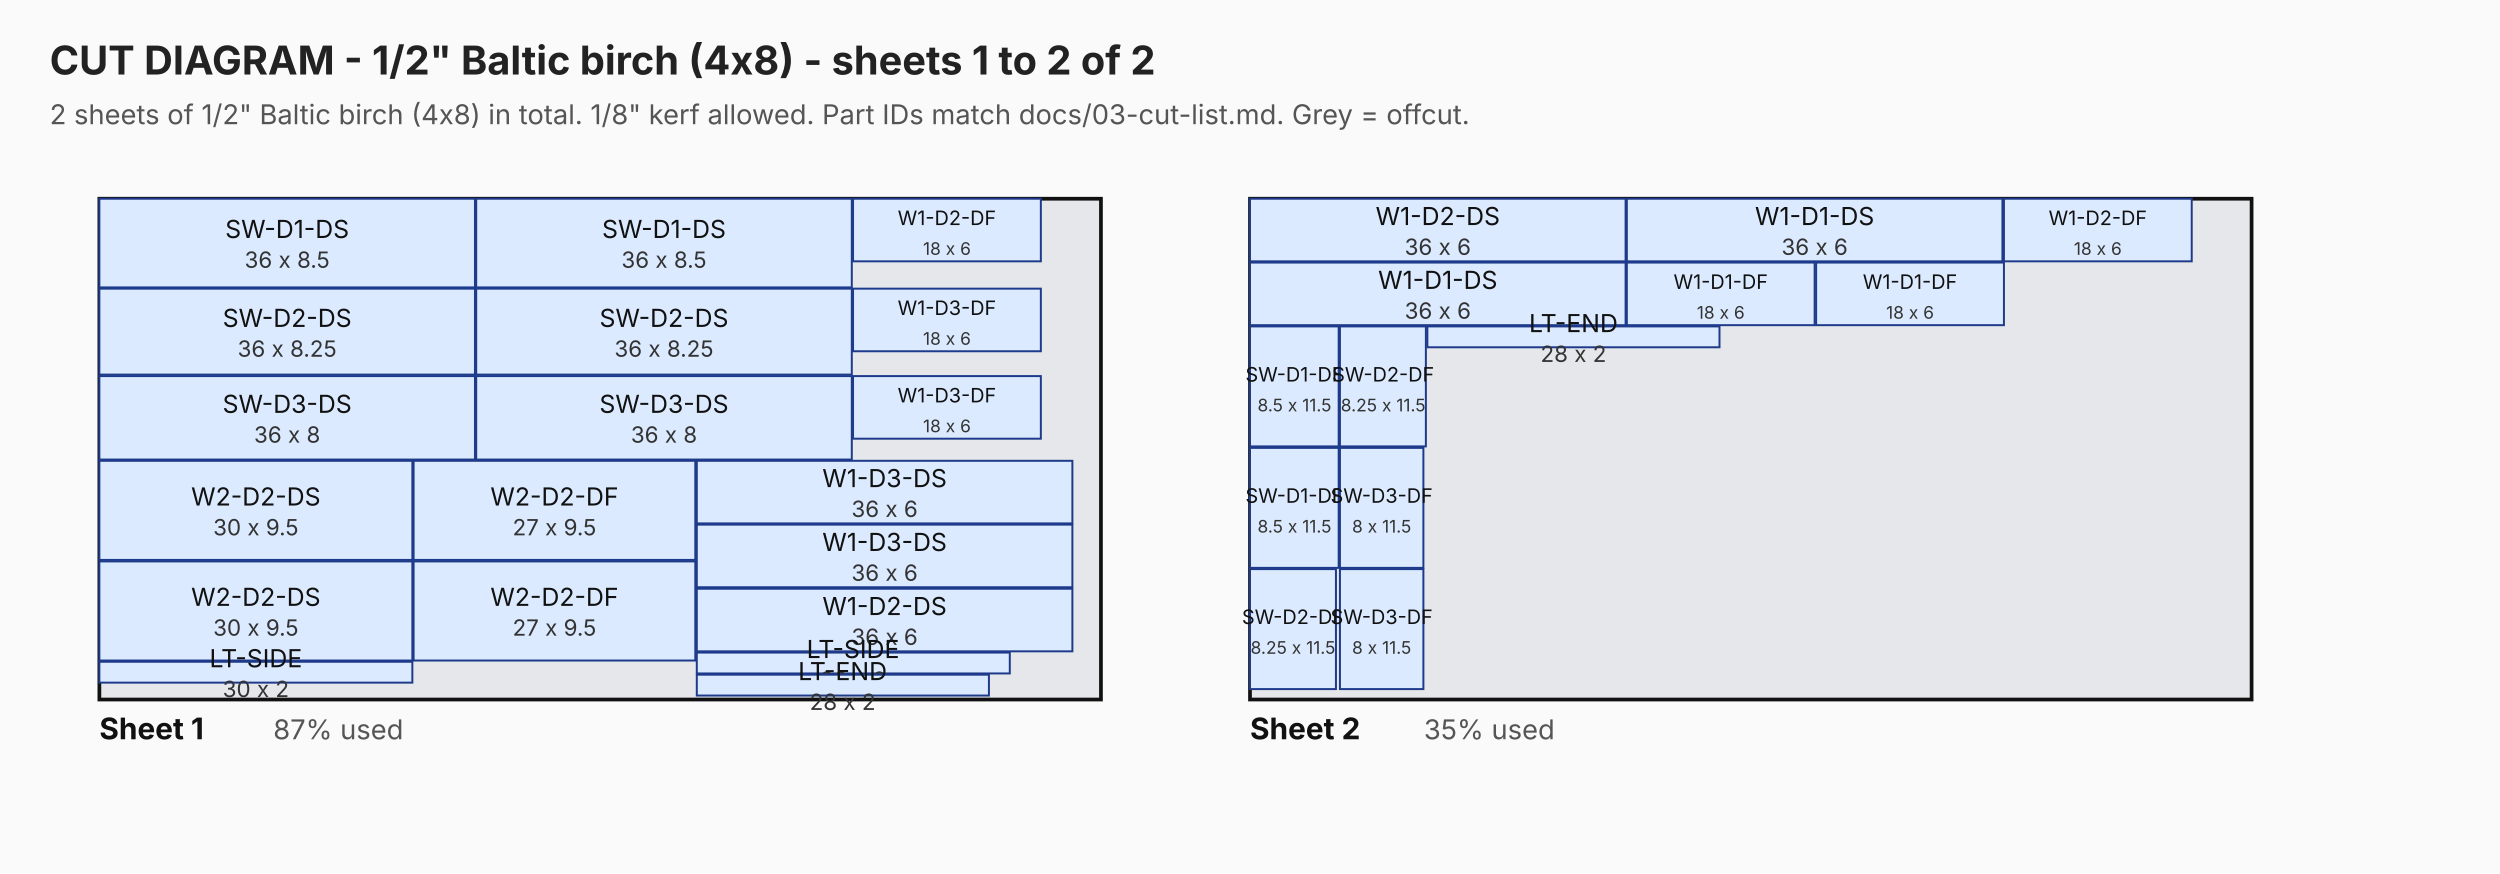
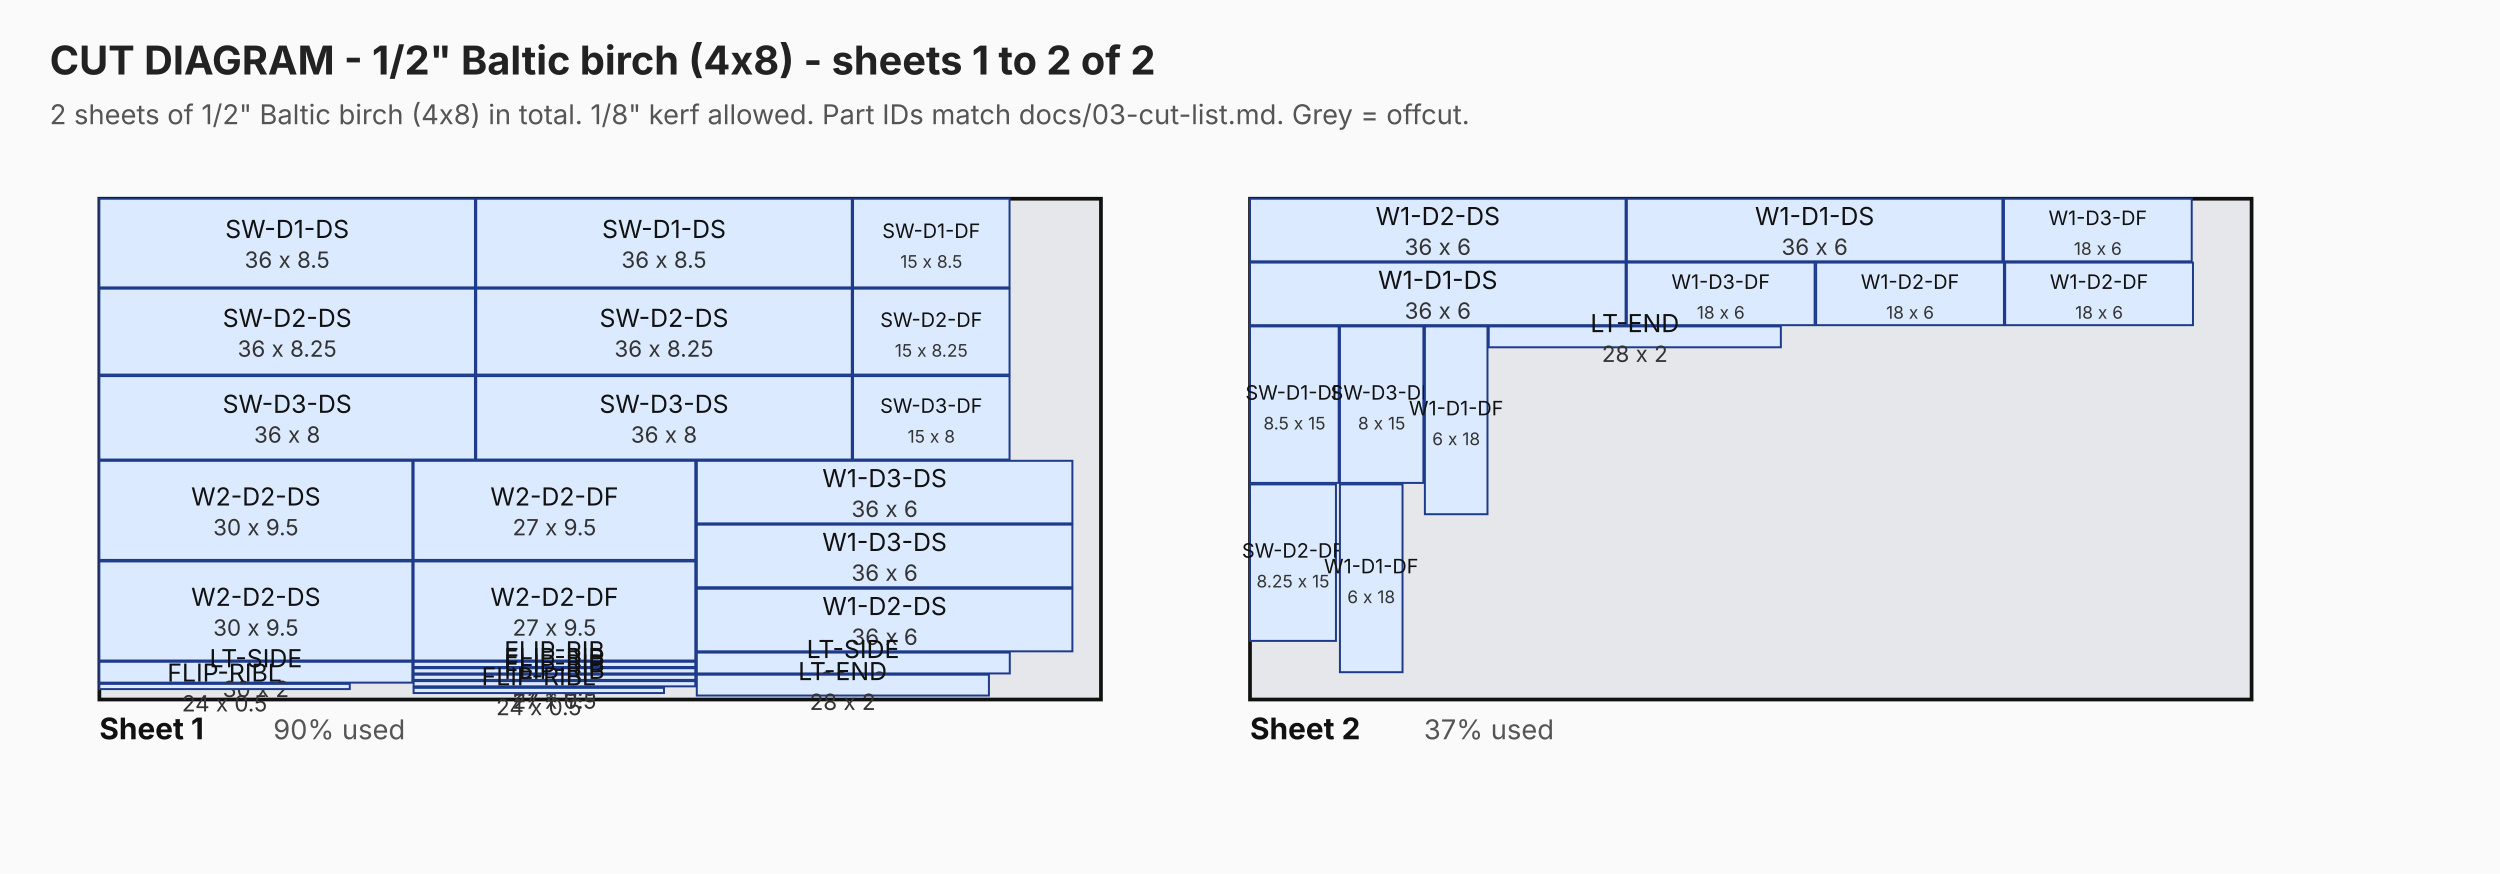
<svg xmlns="http://www.w3.org/2000/svg" viewBox="0 0 1006.4 351.6" width="1006.4" height="351.6" font-family="Inter, Helvetica, Arial, sans-serif">
  <rect width="1006.4" height="351.6" fill="#fafafa" />
  <text x="20.0" y="30.0" font-size="16" fill="#222" text-anchor="start" font-weight="bold">CUT DIAGRAM  -  1/2" Baltic birch (4x8)  -  sheets 1 to 2 of 2</text>
  <text x="20.0" y="50.0" font-size="11" fill="#555" text-anchor="start" font-weight="normal">2 sheets of 1/2" Baltic birch (4x8) in total. 1/8" kerf allowed. Part IDs match docs/03-cut-list.md. Grey = offcut.</text>
  <rect x="40.0" y="80.0" width="403.2" height="201.6" rx="0" fill="#e5e7eb" stroke="#111" stroke-width="1.5" />
  <rect x="40.0" y="80.0" width="151.2" height="35.7" rx="0" fill="#dbeafe" stroke="#1e3a8a" stroke-width="0.8" />
  <text x="115.6" y="95.8" font-size="10" fill="#111" text-anchor="middle" font-weight="normal">SW-D1-DS</text>
  <text x="115.6" y="107.8" font-size="9" fill="#333" text-anchor="middle" font-weight="normal">36 x 8.5</text>
  <rect x="191.7" y="80.0" width="151.2" height="35.7" rx="0" fill="#dbeafe" stroke="#1e3a8a" stroke-width="0.8" />
  <text x="267.3" y="95.8" font-size="10" fill="#111" text-anchor="middle" font-weight="normal">SW-D1-DS</text>
  <text x="267.3" y="107.8" font-size="9" fill="#333" text-anchor="middle" font-weight="normal">36 x 8.5</text>
  <rect x="40.0" y="116.2" width="151.2" height="34.6" rx="0" fill="#dbeafe" stroke="#1e3a8a" stroke-width="0.8" />
  <text x="115.6" y="131.6" font-size="10" fill="#111" text-anchor="middle" font-weight="normal">SW-D2-DS</text>
  <text x="115.6" y="143.6" font-size="9" fill="#333" text-anchor="middle" font-weight="normal">36 x 8.25</text>
  <rect x="191.7" y="116.2" width="151.2" height="34.6" rx="0" fill="#dbeafe" stroke="#1e3a8a" stroke-width="0.8" />
  <text x="267.3" y="131.6" font-size="10" fill="#111" text-anchor="middle" font-weight="normal">SW-D2-DS</text>
  <text x="267.3" y="143.6" font-size="9" fill="#333" text-anchor="middle" font-weight="normal">36 x 8.25</text>
  <rect x="40.0" y="151.4" width="151.2" height="33.6" rx="0" fill="#dbeafe" stroke="#1e3a8a" stroke-width="0.8" />
  <text x="115.6" y="166.2" font-size="10" fill="#111" text-anchor="middle" font-weight="normal">SW-D3-DS</text>
  <text x="115.6" y="178.2" font-size="9" fill="#333" text-anchor="middle" font-weight="normal">36 x 8</text>
  <rect x="191.7" y="151.4" width="151.2" height="33.6" rx="0" fill="#dbeafe" stroke="#1e3a8a" stroke-width="0.8" />
  <text x="267.3" y="166.2" font-size="10" fill="#111" text-anchor="middle" font-weight="normal">SW-D3-DS</text>
  <text x="267.3" y="178.2" font-size="9" fill="#333" text-anchor="middle" font-weight="normal">36 x 8</text>
  <rect x="40.0" y="185.5" width="126.0" height="39.9" rx="0" fill="#dbeafe" stroke="#1e3a8a" stroke-width="0.8" />
  <text x="103.0" y="203.5" font-size="10" fill="#111" text-anchor="middle" font-weight="normal">W2-D2-DS</text>
  <text x="103.0" y="215.5" font-size="9" fill="#333" text-anchor="middle" font-weight="normal">30 x 9.5</text>
  <rect x="40.0" y="226.0" width="126.0" height="39.9" rx="0" fill="#dbeafe" stroke="#1e3a8a" stroke-width="0.8" />
  <text x="103.0" y="243.9" font-size="10" fill="#111" text-anchor="middle" font-weight="normal">W2-D2-DS</text>
  <text x="103.0" y="255.9" font-size="9" fill="#333" text-anchor="middle" font-weight="normal">30 x 9.5</text>
  <rect x="166.5" y="185.5" width="113.4" height="39.9" rx="0" fill="#dbeafe" stroke="#1e3a8a" stroke-width="0.8" />
  <text x="223.2" y="203.5" font-size="10" fill="#111" text-anchor="middle" font-weight="normal">W2-D2-DF</text>
  <text x="223.2" y="215.5" font-size="9" fill="#333" text-anchor="middle" font-weight="normal">27 x 9.5</text>
  <rect x="166.5" y="226.0" width="113.4" height="39.9" rx="0" fill="#dbeafe" stroke="#1e3a8a" stroke-width="0.8" />
  <text x="223.2" y="243.9" font-size="10" fill="#111" text-anchor="middle" font-weight="normal">W2-D2-DF</text>
  <text x="223.2" y="255.9" font-size="9" fill="#333" text-anchor="middle" font-weight="normal">27 x 9.5</text>
  <rect x="280.5" y="185.5" width="151.2" height="25.2" rx="0" fill="#dbeafe" stroke="#1e3a8a" stroke-width="0.8" />
  <text x="356.1" y="196.1" font-size="10" fill="#111" text-anchor="middle" font-weight="normal">W1-D3-DS</text>
  <text x="356.1" y="208.1" font-size="9" fill="#333" text-anchor="middle" font-weight="normal">36 x 6</text>
  <rect x="280.5" y="211.2" width="151.2" height="25.2" rx="0" fill="#dbeafe" stroke="#1e3a8a" stroke-width="0.8" />
  <text x="356.1" y="221.8" font-size="10" fill="#111" text-anchor="middle" font-weight="normal">W1-D3-DS</text>
  <text x="356.1" y="233.8" font-size="9" fill="#333" text-anchor="middle" font-weight="normal">36 x 6</text>
  <rect x="280.5" y="237.0" width="151.2" height="25.2" rx="0" fill="#dbeafe" stroke="#1e3a8a" stroke-width="0.8" />
  <text x="356.1" y="247.6" font-size="10" fill="#111" text-anchor="middle" font-weight="normal">W1-D2-DS</text>
  <text x="356.1" y="259.6" font-size="9" fill="#333" text-anchor="middle" font-weight="normal">36 x 6</text>
-   <rect x="343.4" y="151.4" width="75.6" height="25.2" rx="0" fill="#dbeafe" stroke="#1e3a8a" stroke-width="0.8" />
-   <text x="381.2" y="162.0" font-size="8" fill="#111" text-anchor="middle" font-weight="normal">W1-D3-DF</text>
-   <text x="381.2" y="174.0" font-size="7" fill="#333" text-anchor="middle" font-weight="normal">18 x 6</text>
-   <rect x="343.4" y="116.2" width="75.6" height="25.2" rx="0" fill="#dbeafe" stroke="#1e3a8a" stroke-width="0.8" />
-   <text x="381.2" y="126.8" font-size="8" fill="#111" text-anchor="middle" font-weight="normal">W1-D3-DF</text>
-   <text x="381.2" y="138.8" font-size="7" fill="#333" text-anchor="middle" font-weight="normal">18 x 6</text>
-   <rect x="343.4" y="80.0" width="75.6" height="25.2" rx="0" fill="#dbeafe" stroke="#1e3a8a" stroke-width="0.8" />
-   <text x="381.2" y="90.6" font-size="8" fill="#111" text-anchor="middle" font-weight="normal">W1-D2-DF</text>
-   <text x="381.2" y="102.6" font-size="7" fill="#333" text-anchor="middle" font-weight="normal">18 x 6</text>
+   <rect x="343.4" y="80.0" width="63.0" height="35.7" rx="0" fill="#dbeafe" stroke="#1e3a8a" stroke-width="0.8" />
+   <text x="374.9" y="95.8" font-size="8" fill="#111" text-anchor="middle" font-weight="normal">SW-D1-DF</text>
+   <text x="374.9" y="107.8" font-size="7" fill="#333" text-anchor="middle" font-weight="normal">15 x 8.5</text>
+   <rect x="343.4" y="116.2" width="63.0" height="34.6" rx="0" fill="#dbeafe" stroke="#1e3a8a" stroke-width="0.8" />
+   <text x="374.9" y="131.6" font-size="8" fill="#111" text-anchor="middle" font-weight="normal">SW-D2-DF</text>
+   <text x="374.9" y="143.6" font-size="7" fill="#333" text-anchor="middle" font-weight="normal">15 x 8.25</text>
+   <rect x="343.4" y="151.4" width="63.0" height="33.6" rx="0" fill="#dbeafe" stroke="#1e3a8a" stroke-width="0.8" />
+   <text x="374.9" y="166.2" font-size="8" fill="#111" text-anchor="middle" font-weight="normal">SW-D3-DF</text>
+   <text x="374.9" y="178.2" font-size="7" fill="#333" text-anchor="middle" font-weight="normal">15 x 8</text>
  <rect x="40.0" y="266.4" width="126.0" height="8.4" rx="0" fill="#dbeafe" stroke="#1e3a8a" stroke-width="0.8" />
  <text x="103.0" y="268.6" font-size="10" fill="#111" text-anchor="middle" font-weight="normal">LT-SIDE</text>
  <text x="103.0" y="280.6" font-size="9" fill="#333" text-anchor="middle" font-weight="normal">30 x 2</text>
  <rect x="280.5" y="262.7" width="126.0" height="8.4" rx="0" fill="#dbeafe" stroke="#1e3a8a" stroke-width="0.8" />
  <text x="343.4" y="264.9" font-size="10" fill="#111" text-anchor="middle" font-weight="normal">LT-SIDE</text>
  <text x="343.4" y="276.9" font-size="9" fill="#333" text-anchor="middle" font-weight="normal">30 x 2</text>
  <rect x="280.5" y="271.6" width="117.6" height="8.4" rx="0" fill="#dbeafe" stroke="#1e3a8a" stroke-width="0.8" />
  <text x="339.2" y="273.8" font-size="10" fill="#111" text-anchor="middle" font-weight="normal">LT-END</text>
  <text x="339.2" y="285.8" font-size="9" fill="#333" text-anchor="middle" font-weight="normal">28 x 2</text>
+   <rect x="166.5" y="266.4" width="113.4" height="2.1" rx="0" fill="#dbeafe" stroke="#1e3a8a" stroke-width="0.8" />
+   <text x="223.2" y="265.4" font-size="10" fill="#111" text-anchor="middle" font-weight="normal">FLIP-RIB</text>
+   <text x="223.2" y="277.4" font-size="9" fill="#333" text-anchor="middle" font-weight="normal">27 x 0.5</text>
+   <rect x="166.5" y="269.0" width="113.4" height="2.1" rx="0" fill="#dbeafe" stroke="#1e3a8a" stroke-width="0.8" />
+   <text x="223.2" y="268.1" font-size="10" fill="#111" text-anchor="middle" font-weight="normal">FLIP-RIB</text>
+   <text x="223.2" y="280.1" font-size="9" fill="#333" text-anchor="middle" font-weight="normal">27 x 0.5</text>
+   <rect x="166.5" y="271.6" width="113.4" height="2.1" rx="0" fill="#dbeafe" stroke="#1e3a8a" stroke-width="0.8" />
+   <text x="223.2" y="270.7" font-size="10" fill="#111" text-anchor="middle" font-weight="normal">FLIP-RIB</text>
+   <text x="223.2" y="282.7" font-size="9" fill="#333" text-anchor="middle" font-weight="normal">27 x 0.5</text>
+   <rect x="166.5" y="274.2" width="113.4" height="2.1" rx="0" fill="#dbeafe" stroke="#1e3a8a" stroke-width="0.8" />
+   <text x="223.2" y="273.3" font-size="10" fill="#111" text-anchor="middle" font-weight="normal">FLIP-RIB</text>
+   <text x="223.2" y="285.3" font-size="9" fill="#333" text-anchor="middle" font-weight="normal">27 x 0.5</text>
+   <rect x="166.5" y="276.9" width="100.8" height="2.1" rx="0" fill="#dbeafe" stroke="#1e3a8a" stroke-width="0.8" />
+   <text x="216.9" y="275.9" font-size="10" fill="#111" text-anchor="middle" font-weight="normal">FLIP-RIBL</text>
+   <text x="216.9" y="287.9" font-size="9" fill="#333" text-anchor="middle" font-weight="normal">24 x 0.5</text>
+   <rect x="40.0" y="275.3" width="100.8" height="2.1" rx="0" fill="#dbeafe" stroke="#1e3a8a" stroke-width="0.8" />
+   <text x="90.4" y="274.4" font-size="10" fill="#111" text-anchor="middle" font-weight="normal">FLIP-RIBL</text>
+   <text x="90.4" y="286.4" font-size="9" fill="#333" text-anchor="middle" font-weight="normal">24 x 0.5</text>
  <text x="40.0" y="297.6" font-size="12" fill="#111" text-anchor="start" font-weight="bold">Sheet 1</text>
-   <text x="110.0" y="297.6" font-size="11" fill="#555" text-anchor="start" font-weight="normal">87% used</text>
+   <text x="110.0" y="297.6" font-size="11" fill="#555" text-anchor="start" font-weight="normal">90% used</text>
  <rect x="503.2" y="80.0" width="403.2" height="201.6" rx="0" fill="#e5e7eb" stroke="#111" stroke-width="1.5" />
  <rect x="503.2" y="80.0" width="151.2" height="25.2" rx="0" fill="#dbeafe" stroke="#1e3a8a" stroke-width="0.8" />
  <text x="578.8" y="90.6" font-size="10" fill="#111" text-anchor="middle" font-weight="normal">W1-D2-DS</text>
  <text x="578.8" y="102.6" font-size="9" fill="#333" text-anchor="middle" font-weight="normal">36 x 6</text>
  <rect x="654.9" y="80.0" width="151.2" height="25.2" rx="0" fill="#dbeafe" stroke="#1e3a8a" stroke-width="0.8" />
  <text x="730.5" y="90.6" font-size="10" fill="#111" text-anchor="middle" font-weight="normal">W1-D1-DS</text>
  <text x="730.5" y="102.6" font-size="9" fill="#333" text-anchor="middle" font-weight="normal">36 x 6</text>
  <rect x="503.2" y="105.7" width="151.2" height="25.2" rx="0" fill="#dbeafe" stroke="#1e3a8a" stroke-width="0.8" />
  <text x="578.8" y="116.3" font-size="10" fill="#111" text-anchor="middle" font-weight="normal">W1-D1-DS</text>
  <text x="578.8" y="128.3" font-size="9" fill="#333" text-anchor="middle" font-weight="normal">36 x 6</text>
+   <rect x="503.2" y="131.4" width="35.7" height="63.0" rx="0" fill="#dbeafe" stroke="#1e3a8a" stroke-width="0.8" />
+   <text x="521.1" y="160.9" font-size="8" fill="#111" text-anchor="middle" font-weight="normal">SW-D1-DF</text>
+   <text x="521.1" y="172.9" font-size="7" fill="#333" text-anchor="middle" font-weight="normal">8.5 x 15</text>
+   <rect x="503.2" y="195.0" width="34.6" height="63.0" rx="0" fill="#dbeafe" stroke="#1e3a8a" stroke-width="0.8" />
+   <text x="520.5" y="224.5" font-size="8" fill="#111" text-anchor="middle" font-weight="normal">SW-D2-DF</text>
+   <text x="520.5" y="236.5" font-size="7" fill="#333" text-anchor="middle" font-weight="normal">8.25 x 15</text>
+   <rect x="539.4" y="131.4" width="33.6" height="63.0" rx="0" fill="#dbeafe" stroke="#1e3a8a" stroke-width="0.8" />
+   <text x="556.2" y="160.9" font-size="8" fill="#111" text-anchor="middle" font-weight="normal">SW-D3-DF</text>
+   <text x="556.2" y="172.9" font-size="7" fill="#333" text-anchor="middle" font-weight="normal">8 x 15</text>
  <rect x="806.7" y="80.0" width="75.6" height="25.2" rx="0" fill="#dbeafe" stroke="#1e3a8a" stroke-width="0.8" />
-   <text x="844.5" y="90.6" font-size="8" fill="#111" text-anchor="middle" font-weight="normal">W1-D2-DF</text>
+   <text x="844.5" y="90.6" font-size="8" fill="#111" text-anchor="middle" font-weight="normal">W1-D3-DF</text>
  <text x="844.5" y="102.6" font-size="7" fill="#333" text-anchor="middle" font-weight="normal">18 x 6</text>
  <rect x="654.9" y="105.7" width="75.6" height="25.2" rx="0" fill="#dbeafe" stroke="#1e3a8a" stroke-width="0.8" />
-   <text x="692.7" y="116.3" font-size="8" fill="#111" text-anchor="middle" font-weight="normal">W1-D1-DF</text>
+   <text x="692.7" y="116.3" font-size="8" fill="#111" text-anchor="middle" font-weight="normal">W1-D3-DF</text>
  <text x="692.7" y="128.3" font-size="7" fill="#333" text-anchor="middle" font-weight="normal">18 x 6</text>
  <rect x="731.1" y="105.7" width="75.6" height="25.2" rx="0" fill="#dbeafe" stroke="#1e3a8a" stroke-width="0.8" />
-   <text x="768.9" y="116.3" font-size="8" fill="#111" text-anchor="middle" font-weight="normal">W1-D1-DF</text>
+   <text x="768.9" y="116.3" font-size="8" fill="#111" text-anchor="middle" font-weight="normal">W1-D2-DF</text>
  <text x="768.9" y="128.3" font-size="7" fill="#333" text-anchor="middle" font-weight="normal">18 x 6</text>
-   <rect x="503.2" y="131.4" width="35.7" height="48.3" rx="0" fill="#dbeafe" stroke="#1e3a8a" stroke-width="0.8" />
-   <text x="521.1" y="153.6" font-size="8" fill="#111" text-anchor="middle" font-weight="normal">SW-D1-DF</text>
-   <text x="521.1" y="165.6" font-size="7" fill="#333" text-anchor="middle" font-weight="normal">8.5 x 11.5</text>
-   <rect x="503.2" y="180.3" width="35.7" height="48.3" rx="0" fill="#dbeafe" stroke="#1e3a8a" stroke-width="0.8" />
-   <text x="521.1" y="202.4" font-size="8" fill="#111" text-anchor="middle" font-weight="normal">SW-D1-DF</text>
-   <text x="521.1" y="214.4" font-size="7" fill="#333" text-anchor="middle" font-weight="normal">8.5 x 11.5</text>
-   <rect x="503.2" y="229.1" width="34.6" height="48.3" rx="0" fill="#dbeafe" stroke="#1e3a8a" stroke-width="0.8" />
-   <text x="520.5" y="251.2" font-size="8" fill="#111" text-anchor="middle" font-weight="normal">SW-D2-DF</text>
-   <text x="520.5" y="263.2" font-size="7" fill="#333" text-anchor="middle" font-weight="normal">8.25 x 11.5</text>
-   <rect x="539.4" y="131.4" width="34.6" height="48.3" rx="0" fill="#dbeafe" stroke="#1e3a8a" stroke-width="0.8" />
-   <text x="556.8" y="153.6" font-size="8" fill="#111" text-anchor="middle" font-weight="normal">SW-D2-DF</text>
-   <text x="556.8" y="165.6" font-size="7" fill="#333" text-anchor="middle" font-weight="normal">8.25 x 11.5</text>
-   <rect x="539.4" y="180.3" width="33.6" height="48.3" rx="0" fill="#dbeafe" stroke="#1e3a8a" stroke-width="0.8" />
-   <text x="556.2" y="202.4" font-size="8" fill="#111" text-anchor="middle" font-weight="normal">SW-D3-DF</text>
-   <text x="556.2" y="214.4" font-size="7" fill="#333" text-anchor="middle" font-weight="normal">8 x 11.5</text>
-   <rect x="539.4" y="229.1" width="33.6" height="48.3" rx="0" fill="#dbeafe" stroke="#1e3a8a" stroke-width="0.8" />
-   <text x="556.2" y="251.2" font-size="8" fill="#111" text-anchor="middle" font-weight="normal">SW-D3-DF</text>
-   <text x="556.2" y="263.2" font-size="7" fill="#333" text-anchor="middle" font-weight="normal">8 x 11.5</text>
-   <rect x="574.6" y="131.4" width="117.6" height="8.4" rx="0" fill="#dbeafe" stroke="#1e3a8a" stroke-width="0.8" />
-   <text x="633.4" y="133.7" font-size="10" fill="#111" text-anchor="middle" font-weight="normal">LT-END</text>
-   <text x="633.4" y="145.7" font-size="9" fill="#333" text-anchor="middle" font-weight="normal">28 x 2</text>
+   <rect x="807.2" y="105.7" width="75.6" height="25.2" rx="0" fill="#dbeafe" stroke="#1e3a8a" stroke-width="0.8" />
+   <text x="845.0" y="116.3" font-size="8" fill="#111" text-anchor="middle" font-weight="normal">W1-D2-DF</text>
+   <text x="845.0" y="128.3" font-size="7" fill="#333" text-anchor="middle" font-weight="normal">18 x 6</text>
+   <rect x="539.4" y="195.0" width="25.2" height="75.6" rx="0" fill="#dbeafe" stroke="#1e3a8a" stroke-width="0.8" />
+   <text x="552.0" y="230.8" font-size="8" fill="#111" text-anchor="middle" font-weight="normal">W1-D1-DF</text>
+   <text x="552.0" y="242.8" font-size="7" fill="#333" text-anchor="middle" font-weight="normal">6 x 18</text>
+   <rect x="573.6" y="131.4" width="25.2" height="75.6" rx="0" fill="#dbeafe" stroke="#1e3a8a" stroke-width="0.8" />
+   <text x="586.2" y="167.2" font-size="8" fill="#111" text-anchor="middle" font-weight="normal">W1-D1-DF</text>
+   <text x="586.2" y="179.2" font-size="7" fill="#333" text-anchor="middle" font-weight="normal">6 x 18</text>
+   <rect x="599.3" y="131.4" width="117.6" height="8.4" rx="0" fill="#dbeafe" stroke="#1e3a8a" stroke-width="0.8" />
+   <text x="658.1" y="133.7" font-size="10" fill="#111" text-anchor="middle" font-weight="normal">LT-END</text>
+   <text x="658.1" y="145.7" font-size="9" fill="#333" text-anchor="middle" font-weight="normal">28 x 2</text>
  <text x="503.2" y="297.6" font-size="12" fill="#111" text-anchor="start" font-weight="bold">Sheet 2</text>
-   <text x="573.2" y="297.6" font-size="11" fill="#555" text-anchor="start" font-weight="normal">35% used</text>
+   <text x="573.2" y="297.6" font-size="11" fill="#555" text-anchor="start" font-weight="normal">37% used</text>
</svg>
